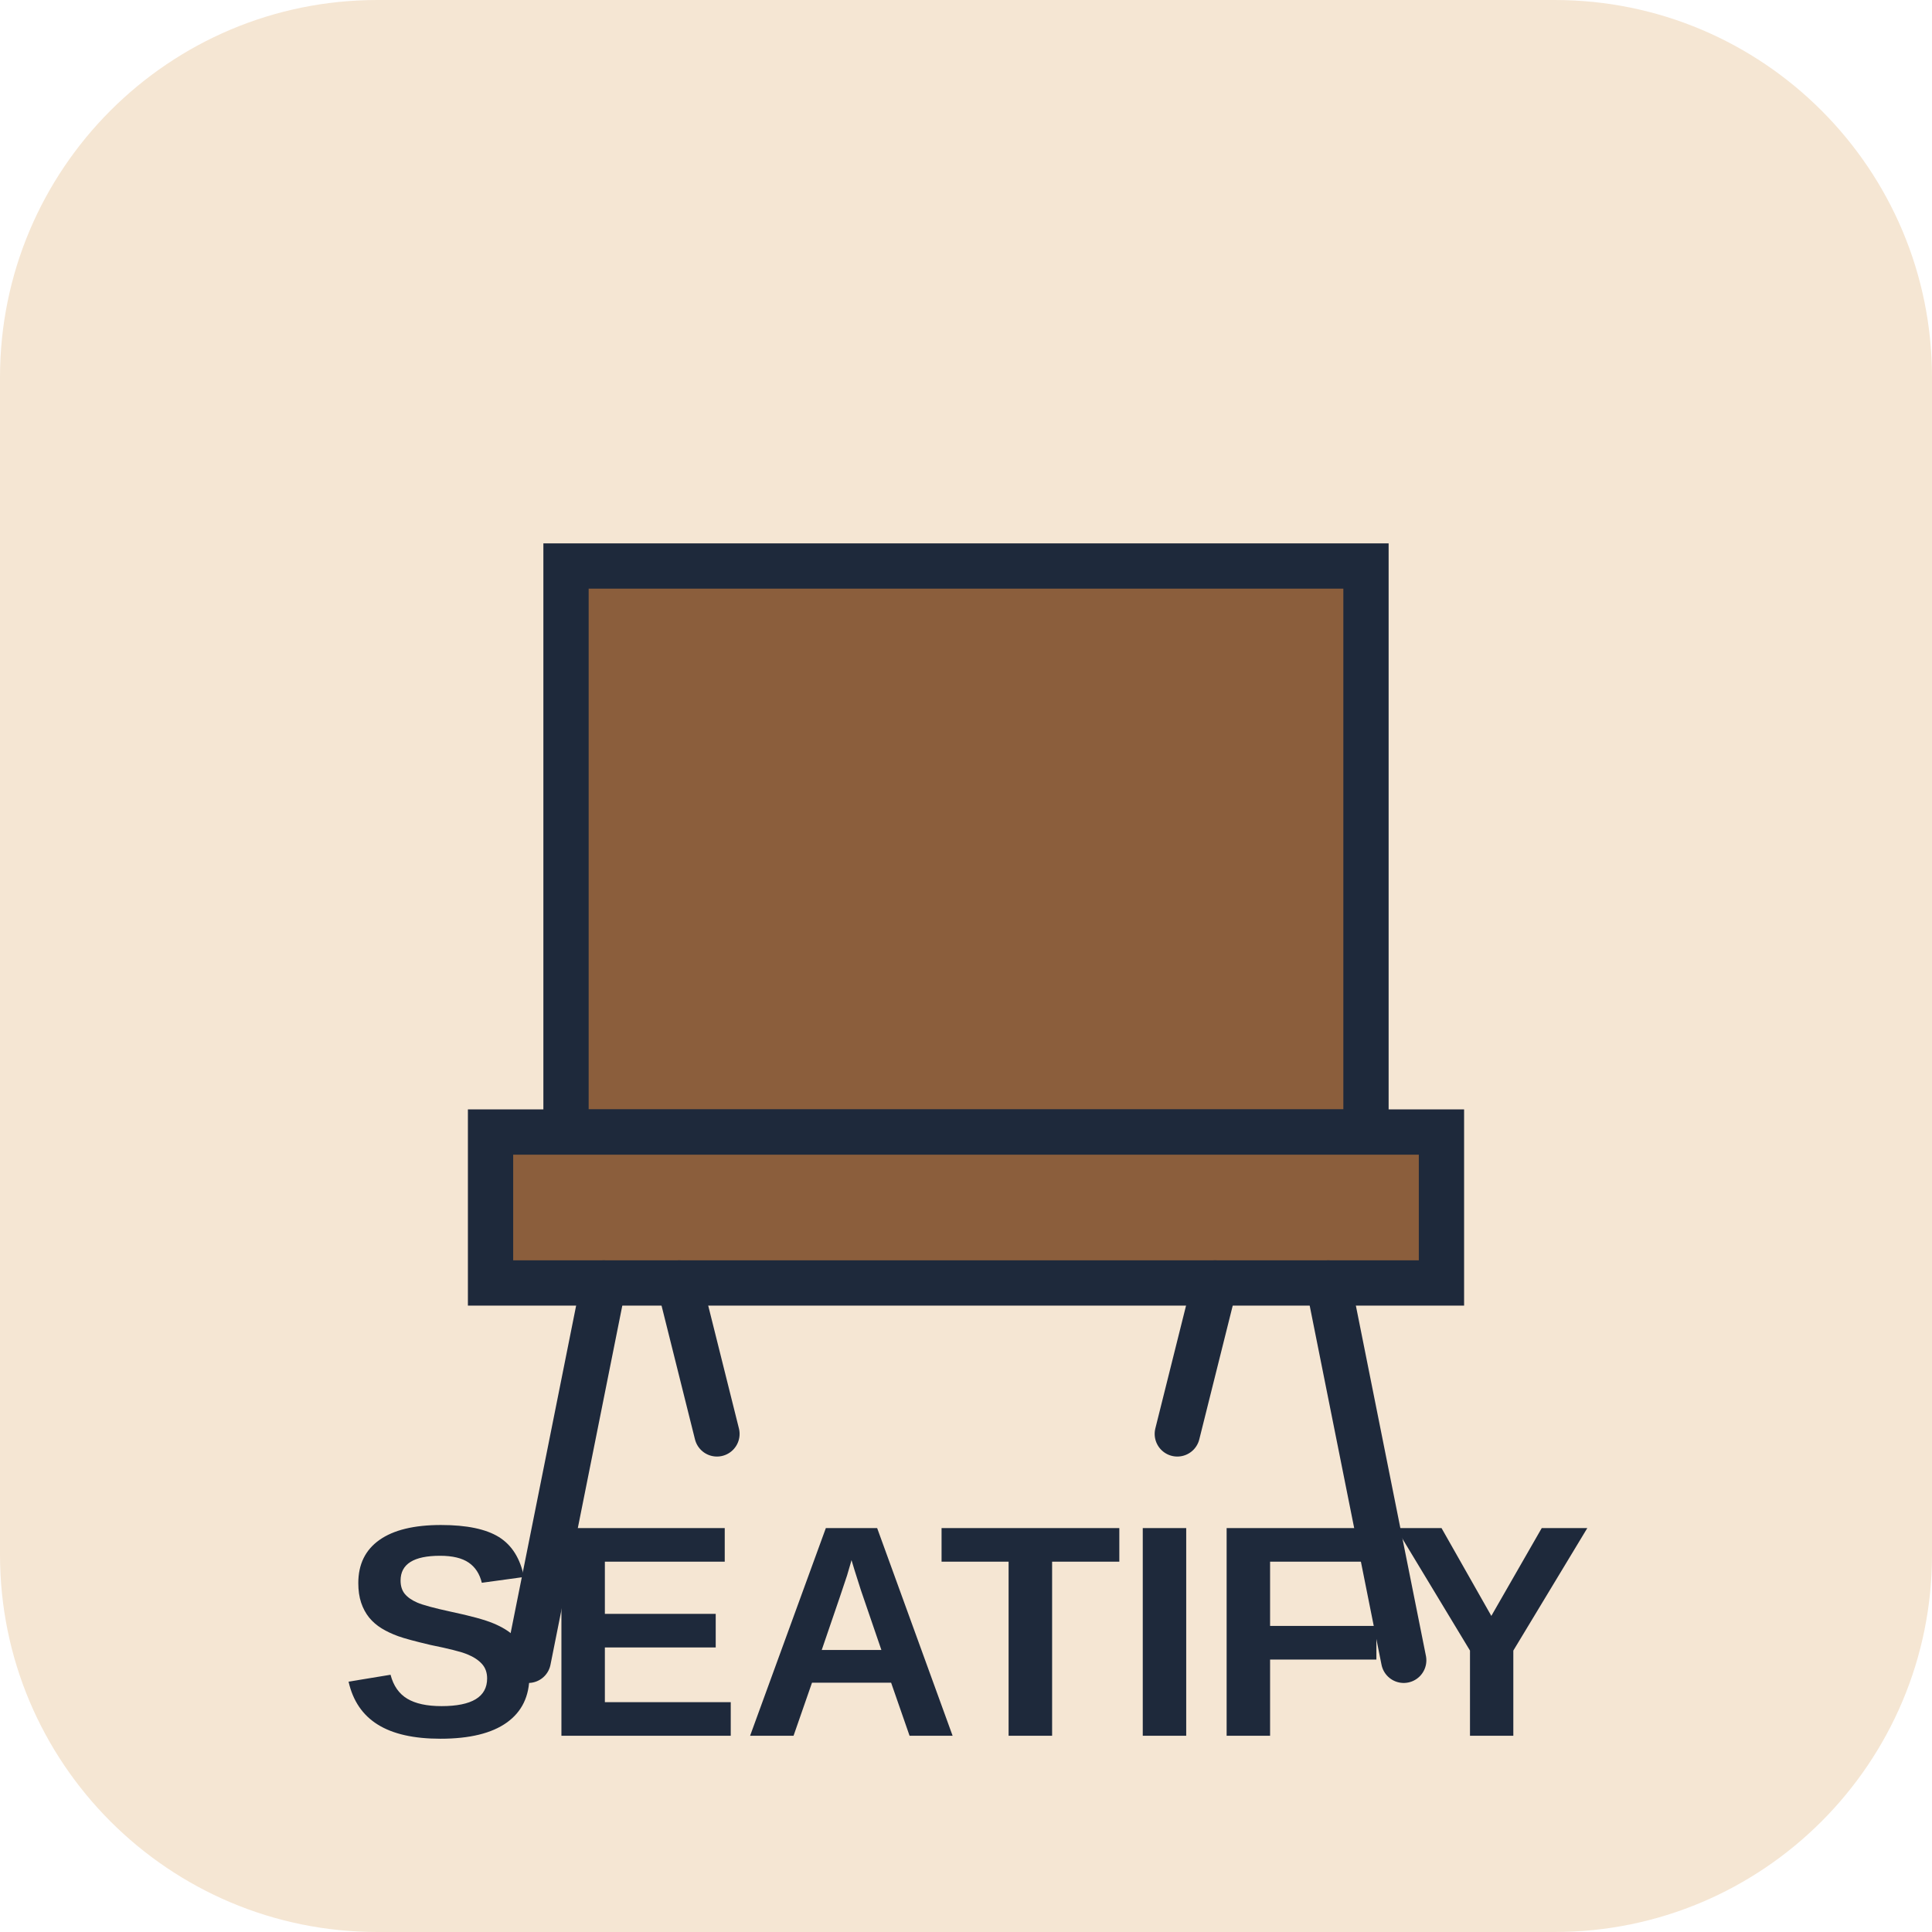
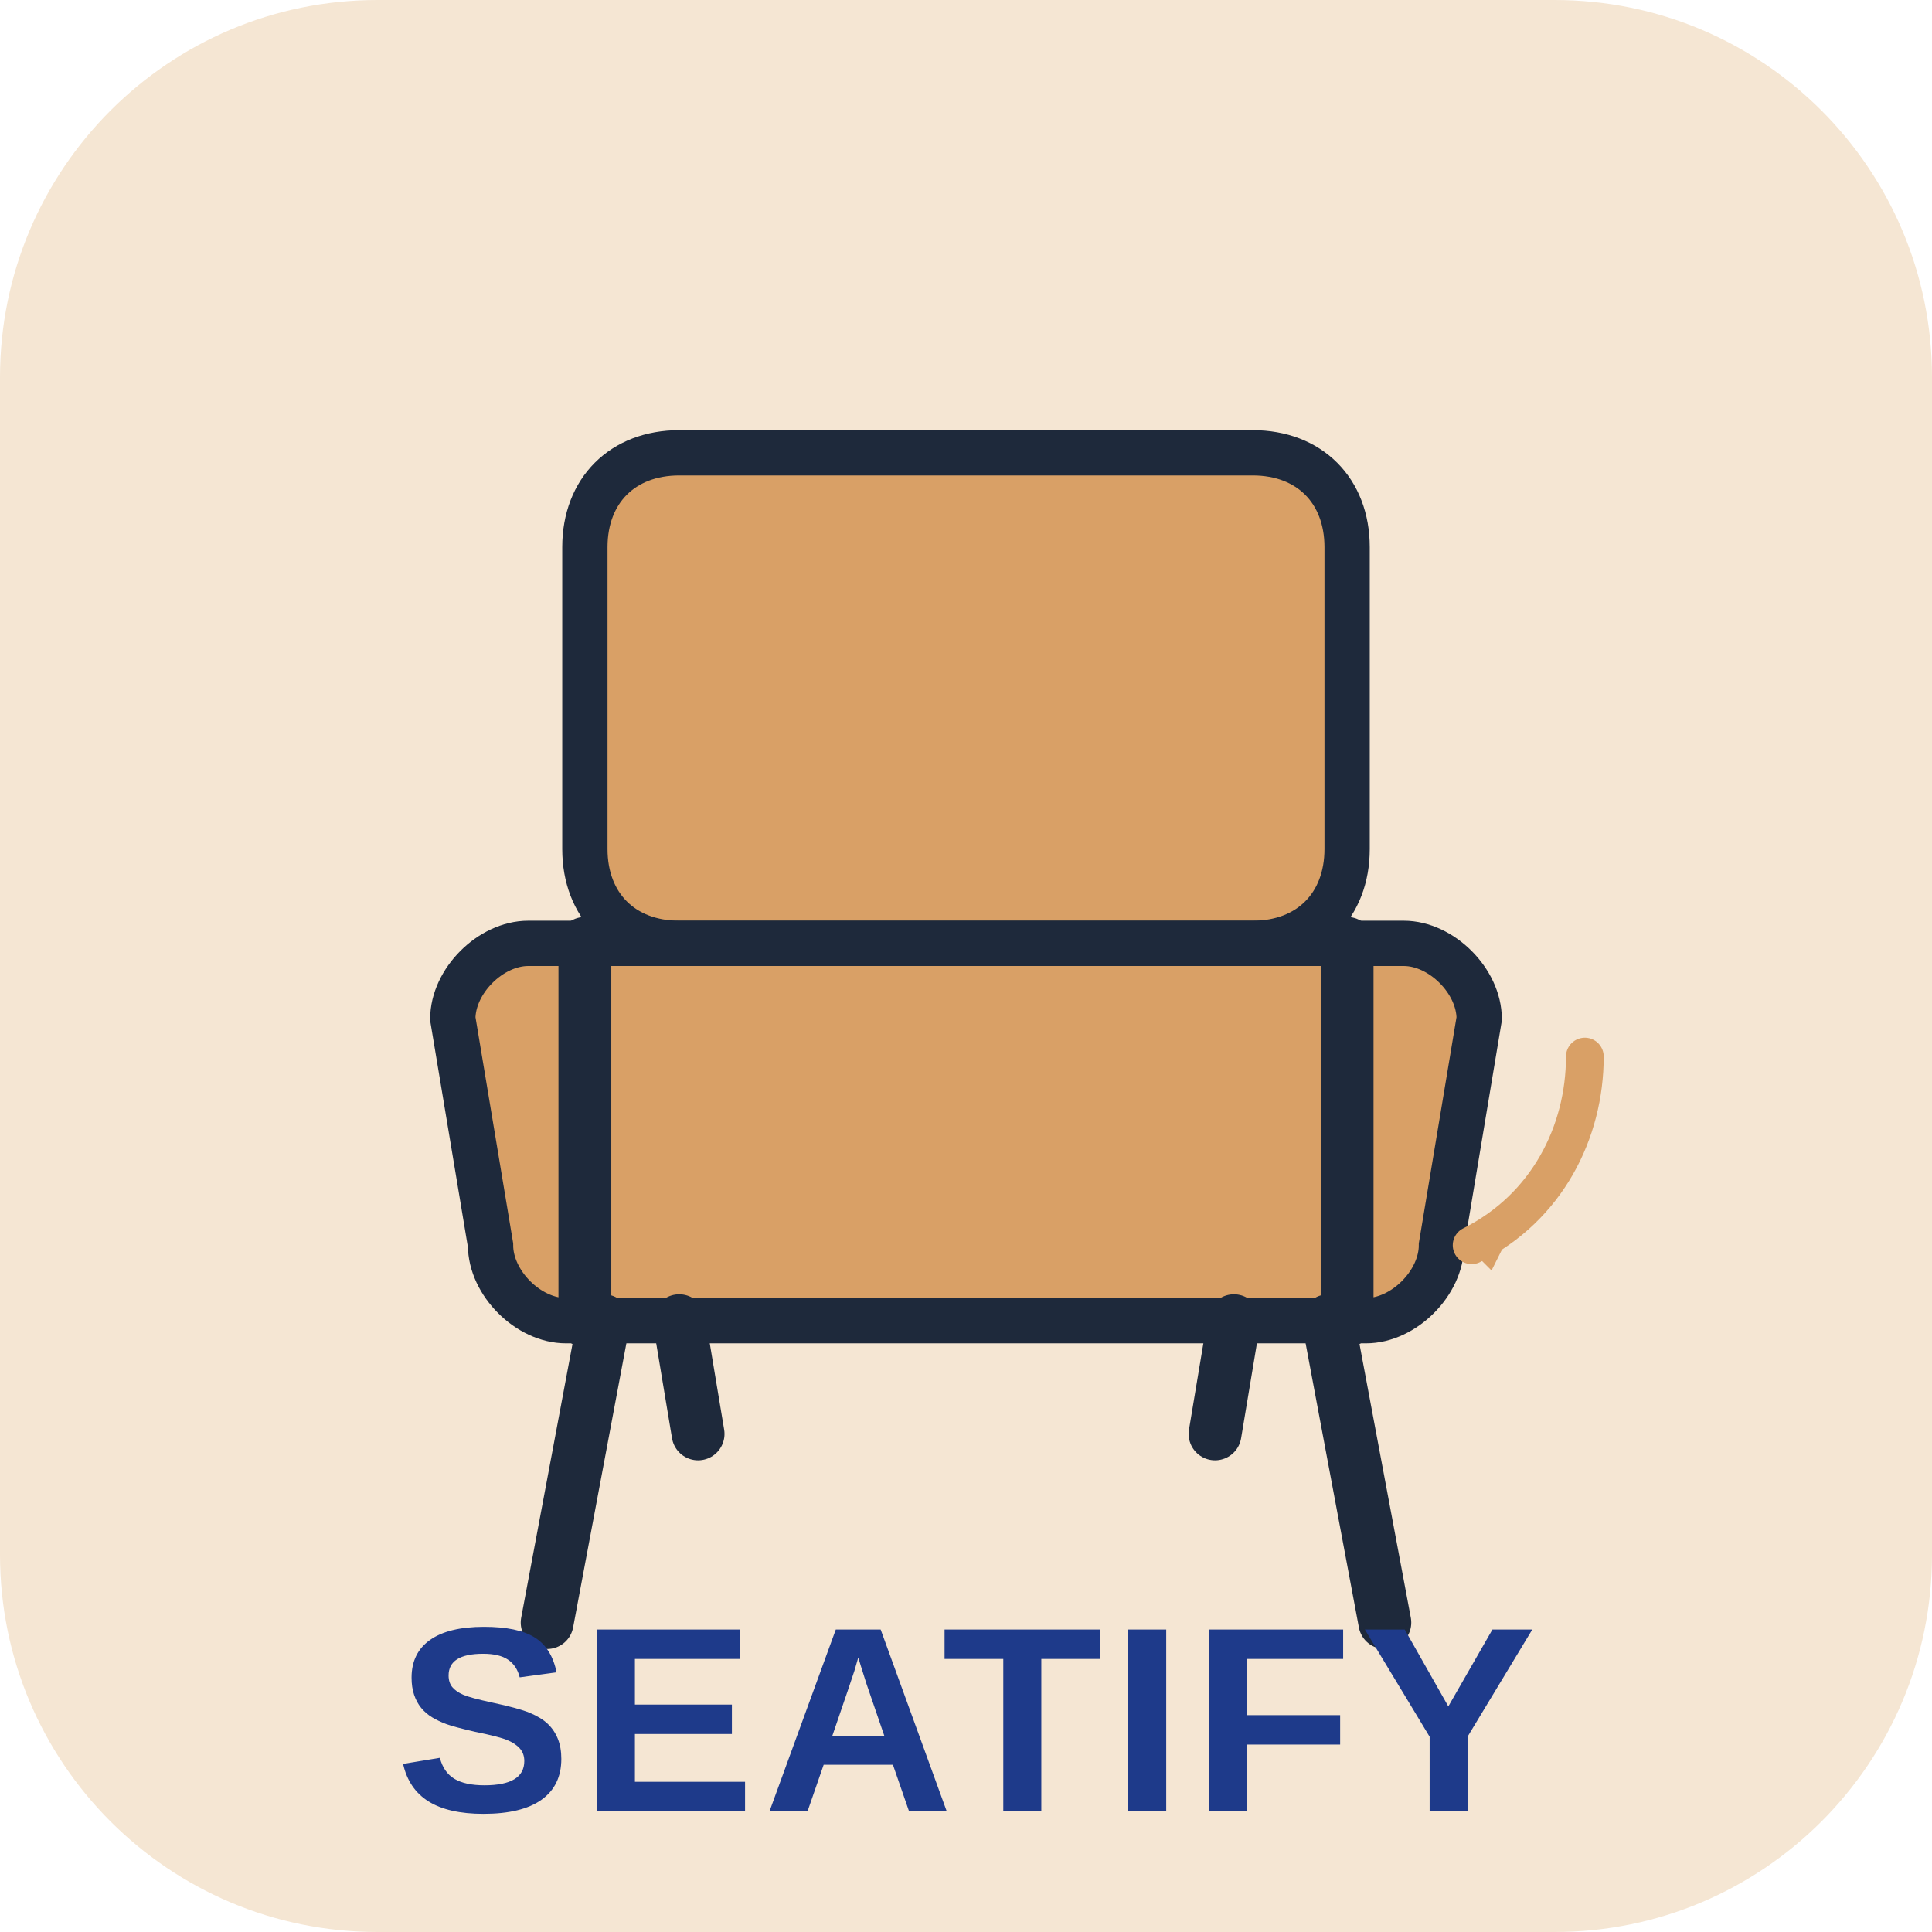
<svg xmlns="http://www.w3.org/2000/svg" width="512" height="512" viewBox="0 0 512 512">
  <rect width="512" height="512" rx="100" fill="#f5e6d3" />
-   <path d="M150 150h212v150h-212z" fill="#8b5e3c" stroke="#1e293b" stroke-width="12" rx="20" />
-   <path d="M130 300h252v40H130z" fill="#8b5e3c" stroke="#1e293b" stroke-width="12" rx="10" />
-   <path d="M160 340l-20 100M352 340l20 100M180 340l10 40M322 340l-10 40" stroke="#1e293b" stroke-width="12" stroke-linecap="round" />
-   <text x="256" y="460" font-family="Arial, sans-serif" font-size="80" font-weight="bold" fill="#1e293b" text-anchor="middle">SEATIFY</text>
+   <path d="M180 120h152c15 0 25 10 25 25v80c0 15-10 25-25 25H180c-15 0-25-10-25-25v-80c0-15 10-25 25-25z" fill="#d9a066" stroke="#1e293b" stroke-width="12" />
+   <path d="M140 250h232c10 0 20 10 20 20l-10 60c0 10-10 20-20 20H150c-10 0-20-10-20-20l-10-60c0-10 10-20 20-20z" fill="#d9a066" stroke="#1e293b" stroke-width="12" />
+   <path d="M160 350l-15 80M352 350l15 80M180 350l5 30M327 350l-5 30" stroke="#1e293b" stroke-width="14" stroke-linecap="round" />
+   <path d="M155 250v100M357 250v100" stroke="#1e293b" stroke-width="14" stroke-linecap="round" />
+   <path d="M420 280c0 20-10 40-30 50" fill="none" stroke="#d9a066" stroke-width="10" stroke-linecap="round" />
+   <path d="M390 330l10-5-5 10z" fill="#d9a066" stroke="#d9a066" stroke-width="2" />
+   <text x="256" y="480" font-family="Arial, sans-serif" font-size="70" font-weight="900" fill="#1e3a8a" text-anchor="middle" letter-spacing="2">SEATIFY</text>
</svg>
